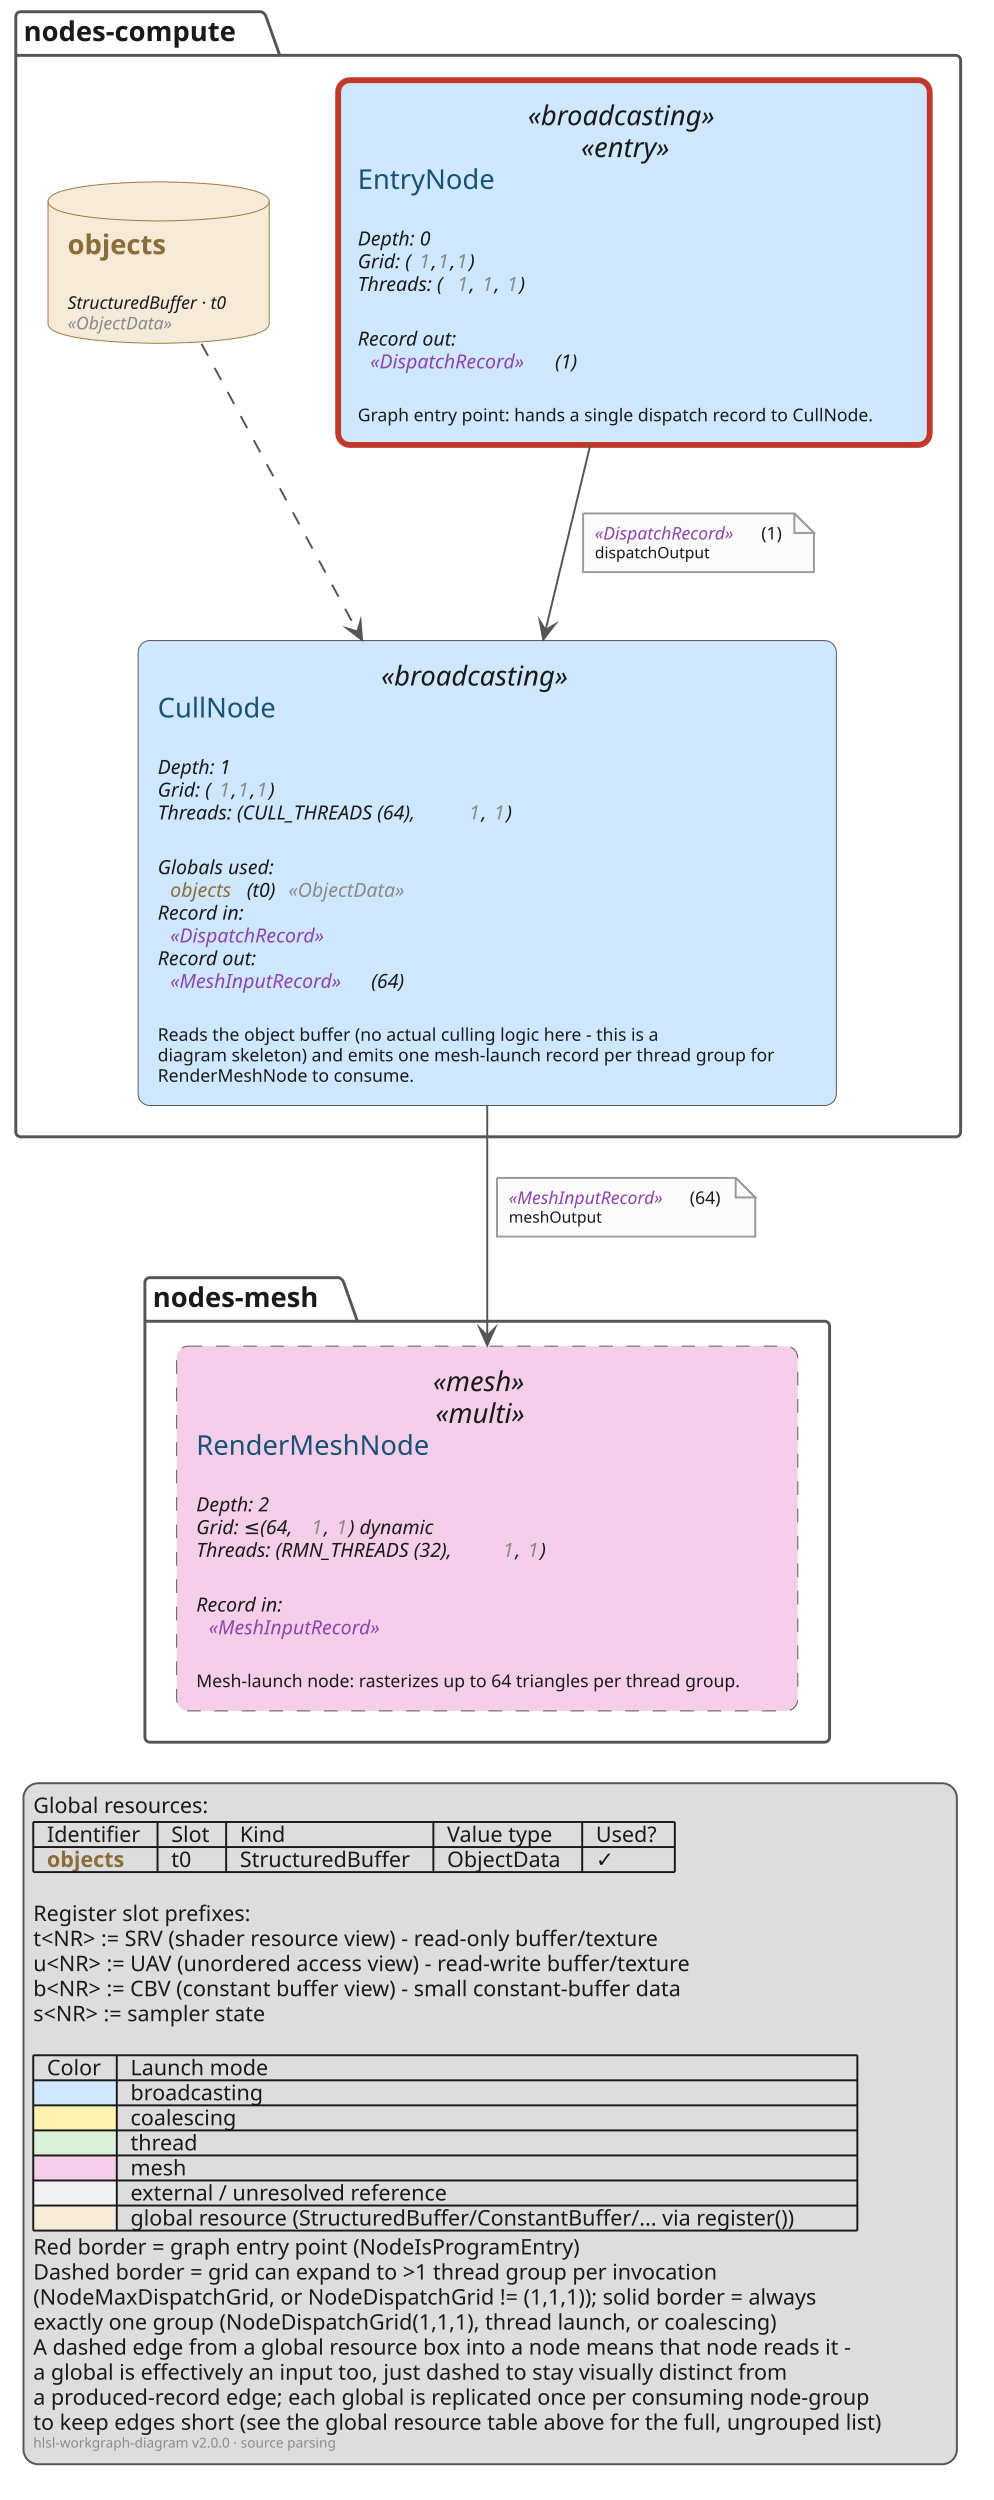
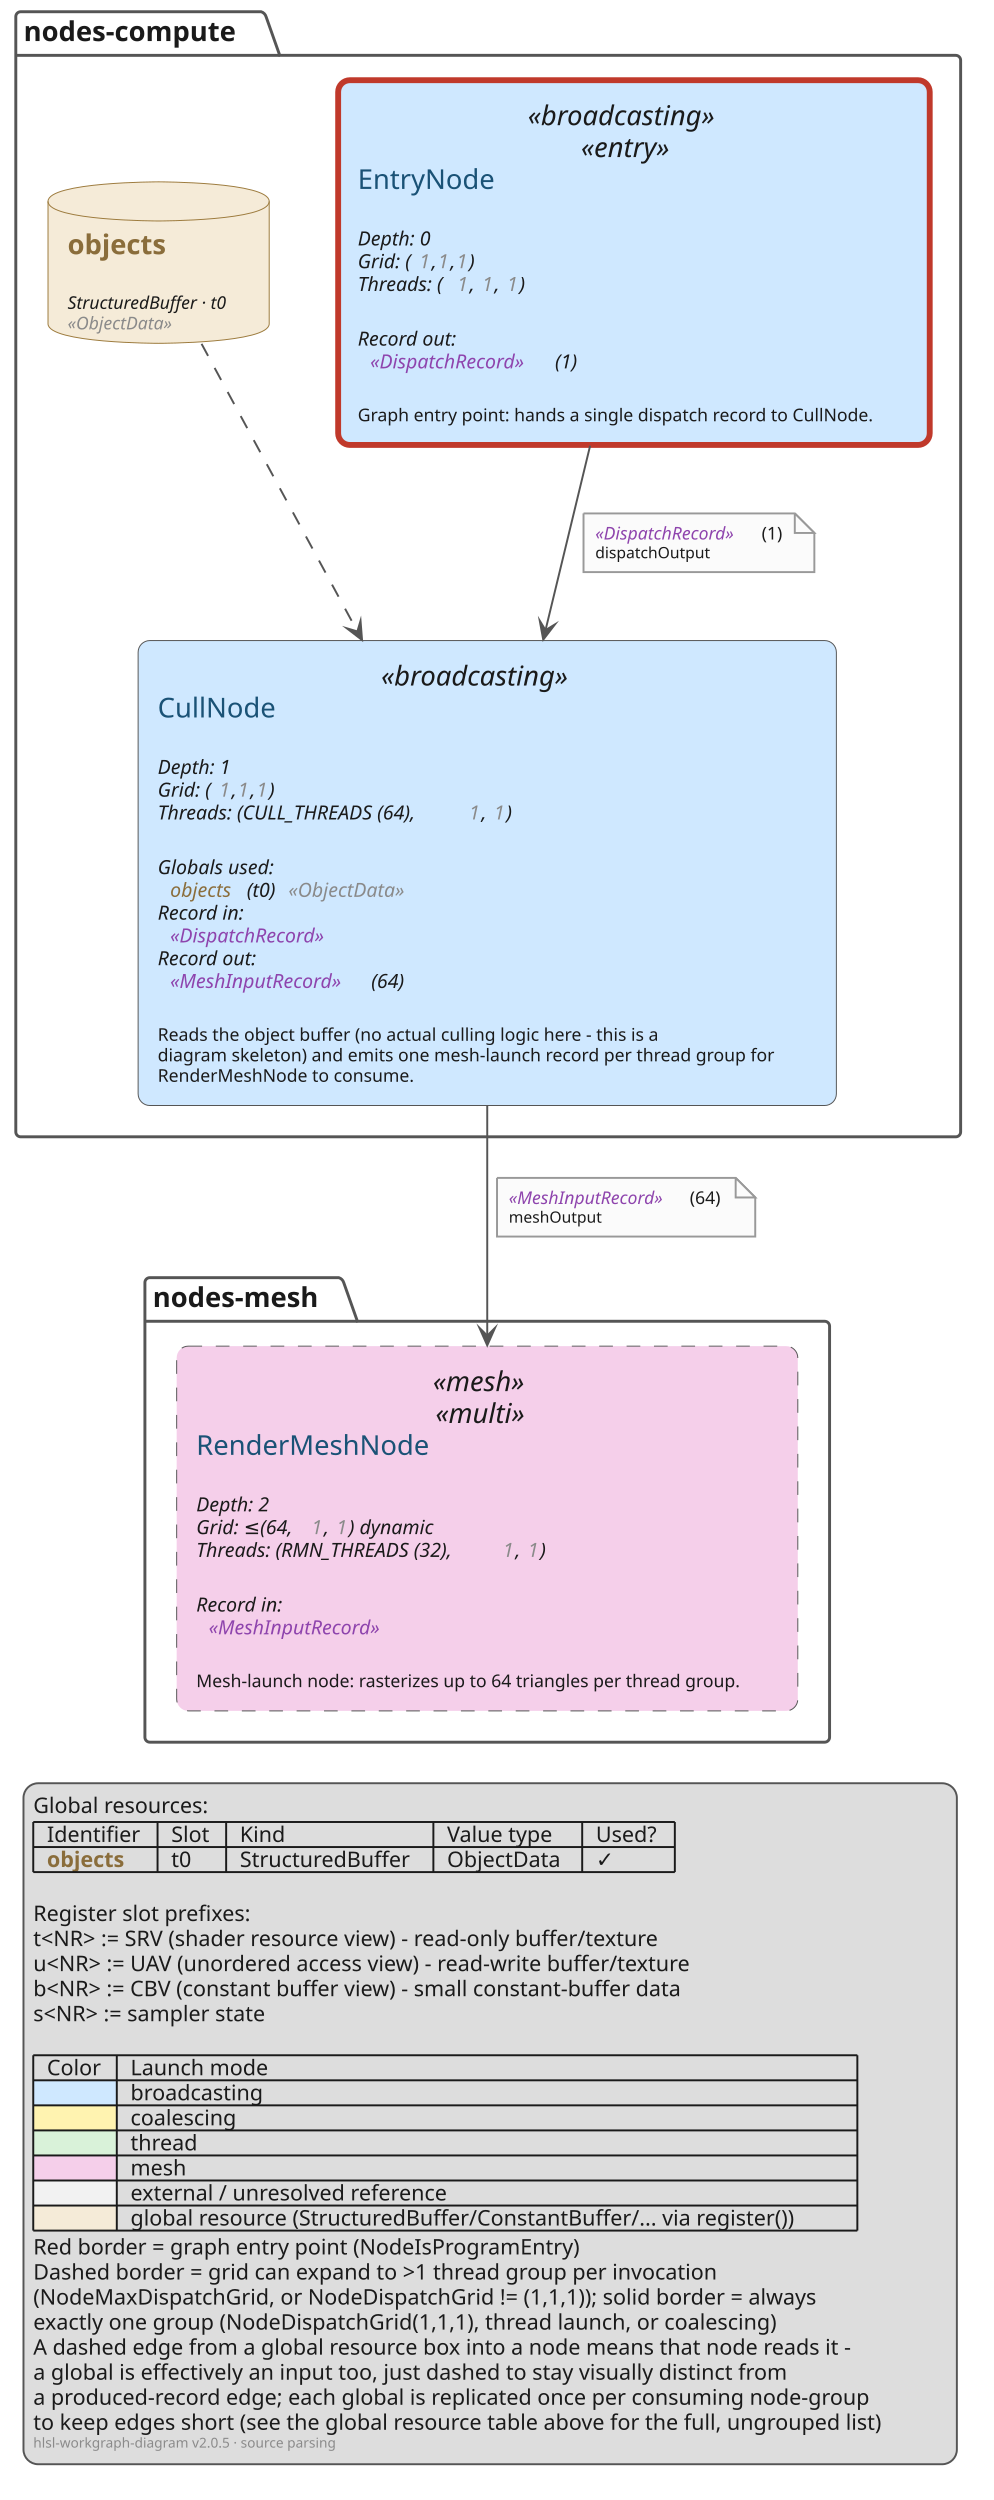
<svg xmlns="http://www.w3.org/2000/svg" version="1.1" data-diagram-type="DESCRIPTION" style="width:1016px;height:2556px;background:#FFFFFF;" width="1016px" height="2556px" viewBox="0 0 1016 2556" zoomAndPan="magnify" preserveAspectRatio="none" contentStyleType="text/css">
  <defs />
  <g font-family="sans-serif" lengthAdjust="spacing">
    <g class="cluster" data-qualified-name="nodes-compute" id="ent0001" data-source-line="35">
      <path d="M21.151,12 L267.002,12 A7.5,7.5 0 0 1 272.002,17 L286.002,56.594 L977.151,56.594 A5,5 0 0 1 982.151,61.594 L982.151,1157.28 A5,5 0 0 1 977.151,1162.28 L21.151,1162.28 A5,5 0 0 1 16.151,1157.28 L16.151,17 A5,5 0 0 1 21.151,12" style="stroke:#555;stroke-width:3;" fill="none" />
      <line x1="16.151" y1="56.594" x2="286.002" y2="56.594" style="stroke:#555;stroke-width:3;" />
      <text x="24.151" y="41.99" fill="#1A1A1A" font-size="28" textLength="243.852" font-weight="700">nodes-compute</text>
    </g>
    <g class="cluster" data-qualified-name="nodes-mesh" id="ent0005" data-source-line="41">
      <path d="M153.151,1306.28 L346.407,1306.28 A7.5,7.5 0 0 1 351.407,1311.28 L365.407,1350.874 L843.151,1350.874 A5,5 0 0 1 848.151,1355.874 L848.151,1776.2 A5,5 0 0 1 843.151,1781.2 L153.151,1781.2 A5,5 0 0 1 148.151,1776.2 L148.151,1311.28 A5,5 0 0 1 153.151,1306.28" style="stroke:#555;stroke-width:3;" fill="none" />
      <line x1="148.151" y1="1350.874" x2="365.407" y2="1350.874" style="stroke:#555;stroke-width:3;" />
      <text x="156.151" y="1336.27" fill="#1A1A1A" font-size="28" textLength="191.256" font-weight="700">nodes-mesh</text>
    </g>
    <g class="entity" data-qualified-name="nodes-compute.global_objects_nodes_compute" id="ent0002" data-source-line="36">
      <path d="M49.091,205.92 C49.091,185.92 162.158,185.92 162.158,185.92 C162.158,185.92 275.226,185.92 275.226,205.92 L275.226,331.014 C275.226,351.014 162.158,351.014 162.158,351.014 C162.158,351.014 49.091,351.014 49.091,331.014 L49.091,205.92" style="stroke:#9C7A3C;stroke-width:1;" fill="#F5EBD8" />
      <path d="M49.091,205.92 C49.091,225.92 162.158,225.92 162.158,225.92 C162.158,225.92 275.226,225.92 275.226,205.92" style="stroke:#9C7A3C;stroke-width:1;" fill="none" />
      <text x="69.091" y="259.91" fill="#8A6D3B" font-size="28" textLength="114.516" font-weight="700">objects</text>
      <text x="69.091" y="292.504" fill="#1A1A1A" font-size="28"> </text>
      <text x="69.091" y="315.816" fill="#1A1A1A" font-size="18" textLength="186.135" font-style="italic">StructuredBuffer · t0</text>
      <text x="69.091" y="336.769" fill="#8A8A8A" font-size="18" textLength="123.627" font-style="italic">«ObjectData»</text>
    </g>
    <g class="entity" data-qualified-name="nodes-compute.CullNode" id="ent0003" data-source-line="37">
      <rect x="141.211" y="654.92" width="713.893" height="475.359" fill="#CFE8FF" style="stroke:#555;stroke-width:1;" rx="12" ry="12" />
      <text x="389.643" y="700.91" fill="#1A1A1A" font-size="28" textLength="217.027" font-style="italic">«broadcasting»</text>
      <text x="161.211" y="733.504" fill="#1A5276" font-size="28" textLength="125.932">CullNode</text>
      <text x="161.211" y="766.098" fill="#1A1A1A" font-size="28"> </text>
      <text x="161.211" y="791.266" fill="#1A1A1A" font-size="20" textLength="86.738" font-style="italic">Depth: 1</text>
      <text x="161.211" y="814.547" fill="#1A1A1A" font-size="20" textLength="62.871" font-style="italic">Grid: (</text>
      <text x="224.082" y="814.547" fill="#8A8A8A" font-size="20" font-style="italic">1</text>
      <text x="236.807" y="814.547" fill="#1A1A1A" font-size="20" font-style="italic">,</text>
      <text x="243.164" y="814.547" fill="#8A8A8A" font-size="20" font-style="italic">1</text>
      <text x="255.889" y="814.547" fill="#1A1A1A" font-size="20" font-style="italic">,</text>
      <text x="262.246" y="814.547" fill="#8A8A8A" font-size="20" font-style="italic">1</text>
      <text x="274.971" y="814.547" fill="#1A1A1A" font-size="20" font-style="italic">)</text>
      <text x="161.211" y="837.828" fill="#1A1A1A" font-size="20" textLength="311.914" font-style="italic">Threads: (CULL_THREADS (64),</text>
      <text x="479.482" y="837.828" fill="#8A8A8A" font-size="20" font-style="italic">1</text>
      <text x="492.207" y="837.828" fill="#1A1A1A" font-size="20" font-style="italic">,</text>
      <text x="504.922" y="837.828" fill="#8A8A8A" font-size="20" font-style="italic">1</text>
      <text x="517.646" y="837.828" fill="#1A1A1A" font-size="20" font-style="italic">)</text>
      <text x="161.211" y="868.535" fill="#1A1A1A" font-size="28"> </text>
      <text x="161.211" y="893.703" fill="#1A1A1A" font-size="20" textLength="135.41" font-style="italic">Globals used:</text>
      <text x="161.211" y="916.984" fill="#1A1A1A" font-size="20" textLength="12.715" font-style="italic">  </text>
      <text x="173.926" y="916.984" fill="#8A6D3B" font-size="20" textLength="72.051" font-style="italic">objects</text>
      <text x="252.334" y="916.984" fill="#1A1A1A" font-size="20" textLength="36.172" font-style="italic">(t0)</text>
      <text x="294.863" y="916.984" fill="#8A8A8A" font-size="20" textLength="137.363" font-style="italic">«ObjectData»</text>
      <text x="161.211" y="940.266" fill="#1A1A1A" font-size="20" textLength="101.68" font-style="italic">Record in:</text>
      <text x="161.211" y="963.547" fill="#1A1A1A" font-size="20" textLength="12.715" font-style="italic">  </text>
      <text x="173.926" y="963.547" fill="#8E44AD" font-size="20" textLength="182.666" font-style="italic">«DispatchRecord»</text>
      <text x="161.211" y="986.828" fill="#1A1A1A" font-size="20" textLength="116.201" font-style="italic">Record out:</text>
      <text x="161.211" y="1010.109" fill="#1A1A1A" font-size="20" textLength="12.715" font-style="italic">  </text>
      <text x="173.926" y="1010.109" fill="#8E44AD" font-size="20" textLength="199.268" font-style="italic">«MeshInputRecord»</text>
      <text x="379.551" y="1010.109" fill="#1A1A1A" font-size="20" textLength="41.055" font-style="italic">(64)</text>
      <text x="161.211" y="1040.816" fill="#1A1A1A" font-size="28"> </text>
      <text x="161.211" y="1064.128" fill="#1A1A1A" font-size="18" textLength="555.117">Reads the object buffer (no actual culling logic here - this is a</text>
      <text x="161.211" y="1085.081" fill="#1A1A1A" font-size="18" textLength="673.893">diagram skeleton) and emits one mesh-launch record per thread group for</text>
      <text x="161.211" y="1106.034" fill="#1A1A1A" font-size="18" textLength="276.205">RenderMeshNode to consume.</text>
    </g>
    <g class="entity" data-qualified-name="nodes-compute.EntryNode" id="ent0004" data-source-line="38">
      <rect x="345.731" y="82" width="604.82" height="372.922" fill="#CFE8FF" style="stroke:#C0392B;stroke-width:6;" rx="12" ry="12" />
      <text x="539.627" y="127.99" fill="#1A1A1A" font-size="28" textLength="217.027" font-style="italic">«broadcasting»</text>
      <text x="593.994" y="160.584" fill="#1A1A1A" font-size="28" textLength="108.295" font-style="italic">«entry»</text>
      <text x="365.731" y="193.178" fill="#1A5276" font-size="28" textLength="147.574">EntryNode</text>
      <text x="365.731" y="225.771" fill="#1A1A1A" font-size="28"> </text>
      <text x="365.731" y="250.939" fill="#1A1A1A" font-size="20" textLength="86.738" font-style="italic">Depth: 0</text>
      <text x="365.731" y="274.221" fill="#1A1A1A" font-size="20" textLength="62.871" font-style="italic">Grid: (</text>
      <text x="428.602" y="274.221" fill="#8A8A8A" font-size="20" font-style="italic">1</text>
      <text x="441.327" y="274.221" fill="#1A1A1A" font-size="20" font-style="italic">,</text>
      <text x="447.684" y="274.221" fill="#8A8A8A" font-size="20" font-style="italic">1</text>
      <text x="460.409" y="274.221" fill="#1A1A1A" font-size="20" font-style="italic">,</text>
      <text x="466.766" y="274.221" fill="#8A8A8A" font-size="20" font-style="italic">1</text>
      <text x="479.491" y="274.221" fill="#1A1A1A" font-size="20" font-style="italic">)</text>
      <text x="365.731" y="297.502" fill="#1A1A1A" font-size="20" textLength="101.689" font-style="italic">Threads: (</text>
      <text x="467.42" y="297.502" fill="#8A8A8A" font-size="20" font-style="italic">1</text>
      <text x="480.145" y="297.502" fill="#1A1A1A" font-size="20" font-style="italic">,</text>
      <text x="492.86" y="297.502" fill="#8A8A8A" font-size="20" font-style="italic">1</text>
      <text x="505.584" y="297.502" fill="#1A1A1A" font-size="20" font-style="italic">,</text>
      <text x="518.299" y="297.502" fill="#8A8A8A" font-size="20" font-style="italic">1</text>
      <text x="531.024" y="297.502" fill="#1A1A1A" font-size="20" font-style="italic">)</text>
      <text x="365.731" y="328.209" fill="#1A1A1A" font-size="28"> </text>
      <text x="365.731" y="353.377" fill="#1A1A1A" font-size="20" textLength="116.201" font-style="italic">Record out:</text>
      <text x="365.731" y="376.658" fill="#1A1A1A" font-size="20" textLength="12.715" font-style="italic">  </text>
      <text x="378.446" y="376.658" fill="#8E44AD" font-size="20" textLength="182.666" font-style="italic">«DispatchRecord»</text>
      <text x="567.469" y="376.658" fill="#1A1A1A" font-size="20" textLength="28.33" font-style="italic">(1)</text>
      <text x="365.731" y="407.365" fill="#1A1A1A" font-size="28"> </text>
      <text x="365.731" y="430.677" fill="#1A1A1A" font-size="18" textLength="564.82">Graph entry point: hands a single dispatch record to CullNode.</text>
    </g>
    <g class="entity" data-qualified-name="nodes-mesh.RenderMeshNode" id="ent0006" data-source-line="42">
      <rect x="180.631" y="1376.28" width="635.037" height="372.922" fill="#F5CFEA" style="stroke:#555;stroke-width:1;stroke-dasharray:14,14;" rx="12" ry="12" />
      <text x="442.601" y="1422.27" fill="#1A1A1A" font-size="28" textLength="111.098" font-style="italic">«mesh»</text>
      <text x="445.239" y="1454.864" fill="#1A1A1A" font-size="28" textLength="105.82" font-style="italic">«multi»</text>
      <text x="200.631" y="1487.458" fill="#1A5276" font-size="28" textLength="247.734">RenderMeshNode</text>
      <text x="200.631" y="1520.051" fill="#1A1A1A" font-size="28"> </text>
      <text x="200.631" y="1545.219" fill="#1A1A1A" font-size="20" textLength="86.738" font-style="italic">Depth: 2</text>
      <text x="200.631" y="1568.501" fill="#1A1A1A" font-size="20" textLength="111.436" font-style="italic">Grid: ≤(64,</text>
      <text x="318.424" y="1568.501" fill="#8A8A8A" font-size="20" font-style="italic">1</text>
      <text x="331.148" y="1568.501" fill="#1A1A1A" font-size="20" font-style="italic">,</text>
      <text x="343.863" y="1568.501" fill="#8A8A8A" font-size="20" font-style="italic">1</text>
      <text x="356.588" y="1568.501" fill="#1A1A1A" font-size="20" textLength="99.658" font-style="italic">) dynamic</text>
      <text x="200.631" y="1591.782" fill="#1A1A1A" font-size="20" textLength="307.139" font-style="italic">Threads: (RMN_THREADS (32),</text>
      <text x="514.127" y="1591.782" fill="#8A8A8A" font-size="20" font-style="italic">1</text>
      <text x="526.852" y="1591.782" fill="#1A1A1A" font-size="20" font-style="italic">,</text>
      <text x="539.566" y="1591.782" fill="#8A8A8A" font-size="20" font-style="italic">1</text>
      <text x="552.291" y="1591.782" fill="#1A1A1A" font-size="20" font-style="italic">)</text>
      <text x="200.631" y="1622.489" fill="#1A1A1A" font-size="28"> </text>
      <text x="200.631" y="1647.657" fill="#1A1A1A" font-size="20" textLength="101.68" font-style="italic">Record in:</text>
      <text x="200.631" y="1670.938" fill="#1A1A1A" font-size="20" textLength="12.715" font-style="italic">  </text>
      <text x="213.346" y="1670.938" fill="#8E44AD" font-size="20" textLength="199.268" font-style="italic">«MeshInputRecord»</text>
      <text x="200.631" y="1701.645" fill="#1A1A1A" font-size="28"> </text>
      <text x="200.631" y="1724.957" fill="#1A1A1A" font-size="18" textLength="595.037">Mesh-launch node: rasterizes up to 64 triangles per thread group.</text>
    </g>
    <g class="link" data-entity-1="ent0003" data-entity-2="ent0006" id="lnk7" data-source-line="45" data-link-type="dependency">
      <path d="M498.151,1130.4 C498.151,1210.86 498.151,1289.64 498.151,1365.54" style="stroke:#555;stroke-width:2;" fill="none" id="CullNode-to-RenderMeshNode" />
      <polygon points="498.151,1375.54,506.151,1357.54,498.151,1365.54,490.151,1357.54,498.151,1375.54" fill="#555" style="stroke:#555;stroke-width:2;stroke-linejoin:miter;stroke-miterlimit:10;" />
      <path d="M508.151,1204.28 L508.151,1264.28 L772.151,1264.28 L772.151,1224.28 L752.151,1204.28 L508.151,1204.28" style="stroke:#999;stroke-width:2;" fill="#FBFBFB" />
      <path d="M752.151,1204.28 L752.151,1224.28 L772.151,1224.28 L752.151,1204.28" style="stroke:#999;stroke-width:2;" fill="#FBFBFB" />
      <text x="520.151" y="1230.988" fill="#8E44AD" font-size="18" textLength="179.341" font-style="italic">«MeshInputRecord»</text>
      <text x="705.213" y="1230.988" fill="#1A1A1A" font-size="18" textLength="36.949">(64)</text>
      <text x="520.151" y="1250.085" fill="#1A1A1A" font-size="16" textLength="99.484">meshOutput</text>
    </g>
    <g class="link" data-entity-1="ent0004" data-entity-2="ent0003" id="lnk8" data-source-line="50" data-link-type="dependency">
      <path d="M603.351,455.68 C588.291,517.96 573.621,578.58 557.741,644.26" style="stroke:#555;stroke-width:2;" fill="none" id="EntryNode-to-CullNode" />
      <polygon points="555.391,653.98,567.397,638.364,557.741,644.26,551.845,634.604,555.391,653.98" fill="#555" style="stroke:#555;stroke-width:2;stroke-linejoin:miter;stroke-miterlimit:10;" />
-       <path d="M596.151,524.92 L596.151,584.92 L832.151,584.92 L832.151,544.92 L812.151,524.92 L596.151,524.92" style="stroke:#999;stroke-width:2;" fill="#FBFBFB" />
-       <path d="M812.151,524.92 L812.151,544.92 L832.151,544.92 L812.151,524.92" style="stroke:#999;stroke-width:2;" fill="#FBFBFB" />
-       <text x="608.151" y="551.628" fill="#8E44AD" font-size="18" textLength="164.399" font-style="italic">«DispatchRecord»</text>
-       <text x="778.272" y="551.628" fill="#1A1A1A" font-size="18" textLength="25.497">(1)</text>
-       <text x="608.151" y="570.725" fill="#1A1A1A" font-size="16" textLength="123.688">dispatchOutput</text>
+       <path d="M596.591,524.92 L596.591,584.92 L832.591,584.92 L832.591,544.92 L812.591,524.92 L596.591,524.92" style="stroke:#999;stroke-width:2;" fill="#FBFBFB" />
+       <path d="M812.591,524.92 L812.591,544.92 L832.591,544.92 L812.591,524.92" style="stroke:#999;stroke-width:2;" fill="#FBFBFB" />
+       <text x="608.591" y="551.628" fill="#8E44AD" font-size="18" textLength="164.399" font-style="italic">«DispatchRecord»</text>
+       <text x="778.712" y="551.628" fill="#1A1A1A" font-size="18" textLength="25.497">(1)</text>
+       <text x="608.591" y="570.725" fill="#1A1A1A" font-size="16" textLength="123.688">dispatchOutput</text>
    </g>
    <g class="link" data-entity-1="ent0002" data-entity-2="ent0003" id="lnk9" data-source-line="55" data-link-type="dependency">
      <path d="M206.071,351.54 C247.711,428.36 307.527,538.767 365.387,645.567" style="stroke:#555;stroke-width:2;stroke-dasharray:14,14;" fill="none" id="global_objects_nodes_compute-to-CullNode" />
      <polygon points="370.151,654.36,368.611,634.723,365.387,645.567,354.543,642.344,370.151,654.36" fill="#555" style="stroke:#555;stroke-width:2;stroke-linejoin:miter;stroke-miterlimit:10;" />
    </g>
    <g class="legend" data-source-line="57">
      <rect x="24" y="1823.2" width="954.302" height="696.234" fill="#DDD" style="stroke:#555;stroke-width:2;" rx="15" ry="15" />
      <text x="34" y="1853.621" fill="#1A1A1A" font-size="22" textLength="192.167">Global resources:</text>
      <text x="47.986" y="1883.23" fill="#1A1A1A" font-size="22" textLength="99.107">Identifier</text>
      <text x="175.066" y="1883.23" fill="#1A1A1A" font-size="22" textLength="42.163">Slot</text>
      <text x="245.202" y="1883.23" fill="#1A1A1A" font-size="22" textLength="48.447">Kind</text>
      <text x="457.07" y="1883.23" fill="#1A1A1A" font-size="22" textLength="118.261">Value type</text>
      <text x="609.223" y="1883.23" fill="#1A1A1A" font-size="22" textLength="66.741">Used?</text>
      <text x="34" y="1908.84" fill="#1A1A1A" font-size="22" textLength="13.986">  </text>
      <text x="47.986" y="1908.84" fill="#8A6D3B" font-size="22" textLength="89.977" font-weight="700">objects</text>
      <text x="137.963" y="1908.84" fill="#1A1A1A" font-size="22" textLength="13.986">  </text>
      <text x="175.066" y="1908.84" fill="#1A1A1A" font-size="22" textLength="22.623">t0</text>
      <text x="245.202" y="1908.84" fill="#1A1A1A" font-size="22" textLength="183.896">StructuredBuffer</text>
      <text x="457.07" y="1908.84" fill="#1A1A1A" font-size="22" textLength="124.18">ObjectData</text>
      <text x="609.223" y="1908.84" fill="#1A1A1A" font-size="22">✓</text>
      <line x1="34" y1="1862.809" x2="689.95" y2="1862.809" style="stroke:#1A1A1A;stroke-width:2;" />
      <line x1="34" y1="1888.419" x2="689.95" y2="1888.419" style="stroke:#1A1A1A;stroke-width:2;" />
      <line x1="34" y1="1914.028" x2="689.95" y2="1914.028" style="stroke:#1A1A1A;stroke-width:2;" />
      <line x1="34" y1="1862.809" x2="34" y2="1914.028" style="stroke:#1A1A1A;stroke-width:2;" />
      <line x1="161.08" y1="1862.809" x2="161.08" y2="1914.028" style="stroke:#1A1A1A;stroke-width:2;" />
      <line x1="231.216" y1="1862.809" x2="231.216" y2="1914.028" style="stroke:#1A1A1A;stroke-width:2;" />
      <line x1="443.084" y1="1862.809" x2="443.084" y2="1914.028" style="stroke:#1A1A1A;stroke-width:2;" />
      <line x1="595.236" y1="1862.809" x2="595.236" y2="1914.028" style="stroke:#1A1A1A;stroke-width:2;" />
      <line x1="689.95" y1="1862.809" x2="689.95" y2="1914.028" style="stroke:#1A1A1A;stroke-width:2;" />
      <text x="34" y="1938.449" fill="#1A1A1A" font-size="22"> </text>
      <text x="34" y="1964.058" fill="#1A1A1A" font-size="22" textLength="241.044">Register slot prefixes:</text>
      <text x="34" y="1989.668" fill="#1A1A1A" font-size="22" textLength="708.866">t&lt;NR&gt; := SRV (shader resource view) - read-only buffer/texture</text>
      <text x="34" y="2015.277" fill="#1A1A1A" font-size="22" textLength="741.877">u&lt;NR&gt; := UAV (unordered access view) - read-write buffer/texture</text>
      <text x="34" y="2040.887" fill="#1A1A1A" font-size="22" textLength="731.951">b&lt;NR&gt; := CBV (constant buffer view) - small constant-buffer data</text>
      <text x="34" y="2066.496" fill="#1A1A1A" font-size="22" textLength="271.659">s&lt;NR&gt; := sampler state</text>
      <text x="34" y="2092.105" fill="#1A1A1A" font-size="22"> </text>
      <text x="47.986" y="2121.715" fill="#1A1A1A" font-size="22" textLength="57.438">Color</text>
      <text x="133.397" y="2121.715" fill="#1A1A1A" font-size="22" textLength="149.048">Launch mode</text>
      <rect x="34" y="2126.903" width="85.411" height="25.609" fill="#CFE8FF" style="stroke:none;" />
      <text x="34" y="2147.324" fill="#1A1A1A" font-size="22" textLength="13.986">  </text>
      <text x="133.397" y="2147.324" fill="#1A1A1A" font-size="22" textLength="143.602">broadcasting</text>
      <rect x="34" y="2152.513" width="85.411" height="25.609" fill="#FFF3B0" style="stroke:none;" />
      <text x="34" y="2172.933" fill="#1A1A1A" font-size="22" textLength="13.986">  </text>
      <text x="133.397" y="2172.933" fill="#1A1A1A" font-size="22" textLength="116.263">coalescing</text>
      <rect x="34" y="2178.122" width="85.411" height="25.609" fill="#D9F2D9" style="stroke:none;" />
      <text x="34" y="2198.543" fill="#1A1A1A" font-size="22" textLength="13.986">  </text>
      <text x="133.397" y="2198.543" fill="#1A1A1A" font-size="22" textLength="72.596">thread</text>
      <rect x="34" y="2203.731" width="85.411" height="25.609" fill="#F5CFEA" style="stroke:none;" />
      <text x="34" y="2224.152" fill="#1A1A1A" font-size="22" textLength="13.986">  </text>
      <text x="133.397" y="2224.152" fill="#1A1A1A" font-size="22" textLength="60.371">mesh</text>
      <rect x="34" y="2229.341" width="85.411" height="25.609" fill="#F2F2F2" style="stroke:none;" />
      <text x="34" y="2249.762" fill="#1A1A1A" font-size="22" textLength="13.986">  </text>
      <text x="133.397" y="2249.762" fill="#1A1A1A" font-size="22" textLength="347.725">external / unresolved reference</text>
      <rect x="34" y="2254.95" width="85.411" height="25.609" fill="#F5EBD8" style="stroke:none;" />
      <text x="34" y="2275.371" fill="#1A1A1A" font-size="22" textLength="13.986">  </text>
      <text x="133.397" y="2275.371" fill="#1A1A1A" font-size="22" textLength="729.169">global resource (StructuredBuffer/ConstantBuffer/... via register())</text>
      <line x1="34" y1="2101.294" x2="876.553" y2="2101.294" style="stroke:#1A1A1A;stroke-width:2;" />
      <line x1="34" y1="2126.903" x2="876.553" y2="2126.903" style="stroke:#1A1A1A;stroke-width:2;" />
      <line x1="34" y1="2152.513" x2="876.553" y2="2152.513" style="stroke:#1A1A1A;stroke-width:2;" />
      <line x1="34" y1="2178.122" x2="876.553" y2="2178.122" style="stroke:#1A1A1A;stroke-width:2;" />
      <line x1="34" y1="2203.731" x2="876.553" y2="2203.731" style="stroke:#1A1A1A;stroke-width:2;" />
      <line x1="34" y1="2229.341" x2="876.553" y2="2229.341" style="stroke:#1A1A1A;stroke-width:2;" />
      <line x1="34" y1="2254.95" x2="876.553" y2="2254.95" style="stroke:#1A1A1A;stroke-width:2;" />
      <line x1="34" y1="2280.559" x2="876.553" y2="2280.559" style="stroke:#1A1A1A;stroke-width:2;" />
      <line x1="34" y1="2101.294" x2="34" y2="2280.559" style="stroke:#1A1A1A;stroke-width:2;" />
      <line x1="119.411" y1="2101.294" x2="119.411" y2="2280.559" style="stroke:#1A1A1A;stroke-width:2;" />
      <line x1="876.553" y1="2101.294" x2="876.553" y2="2280.559" style="stroke:#1A1A1A;stroke-width:2;" />
      <text x="34" y="2304.98" fill="#1A1A1A" font-size="22" textLength="599.629">Red border = graph entry point (NodeIsProgramEntry)</text>
      <text x="34" y="2330.59" fill="#1A1A1A" font-size="22" textLength="758.506">Dashed border = grid can expand to &gt;1 thread group per invocation</text>
      <text x="34" y="2356.199" fill="#1A1A1A" font-size="22" textLength="874.436">(NodeMaxDispatchGrid, or NodeDispatchGrid != (1,1,1)); solid border = always</text>
      <text x="34" y="2381.808" fill="#1A1A1A" font-size="22" textLength="823.55">exactly one group (NodeDispatchGrid(1,1,1), thread launch, or coalescing)</text>
      <text x="34" y="2407.418" fill="#1A1A1A" font-size="22" textLength="899.239">A dashed edge from a global resource box into a node means that node reads it -</text>
      <text x="34" y="2433.027" fill="#1A1A1A" font-size="22" textLength="835.753">a global is effectively an input too, just dashed to stay visually distinct from</text>
      <text x="34" y="2458.637" fill="#1A1A1A" font-size="22" textLength="914.235">a produced-record edge; each global is replicated once per consuming node-group</text>
      <text x="34" y="2484.246" fill="#1A1A1A" font-size="22" textLength="934.302">to keep edges short (see the global resource table above for the full, ungrouped list)</text>
-       <text x="34" y="2502.429" fill="#8A8A8A" font-size="14" textLength="332.247">hlsl-workgraph-diagram v2.0.0 · source parsing</text>
+       <text x="34" y="2502.429" fill="#8A8A8A" font-size="14" textLength="332.247">hlsl-workgraph-diagram v2.0.5 · source parsing</text>
    </g>
  </g>
</svg>
